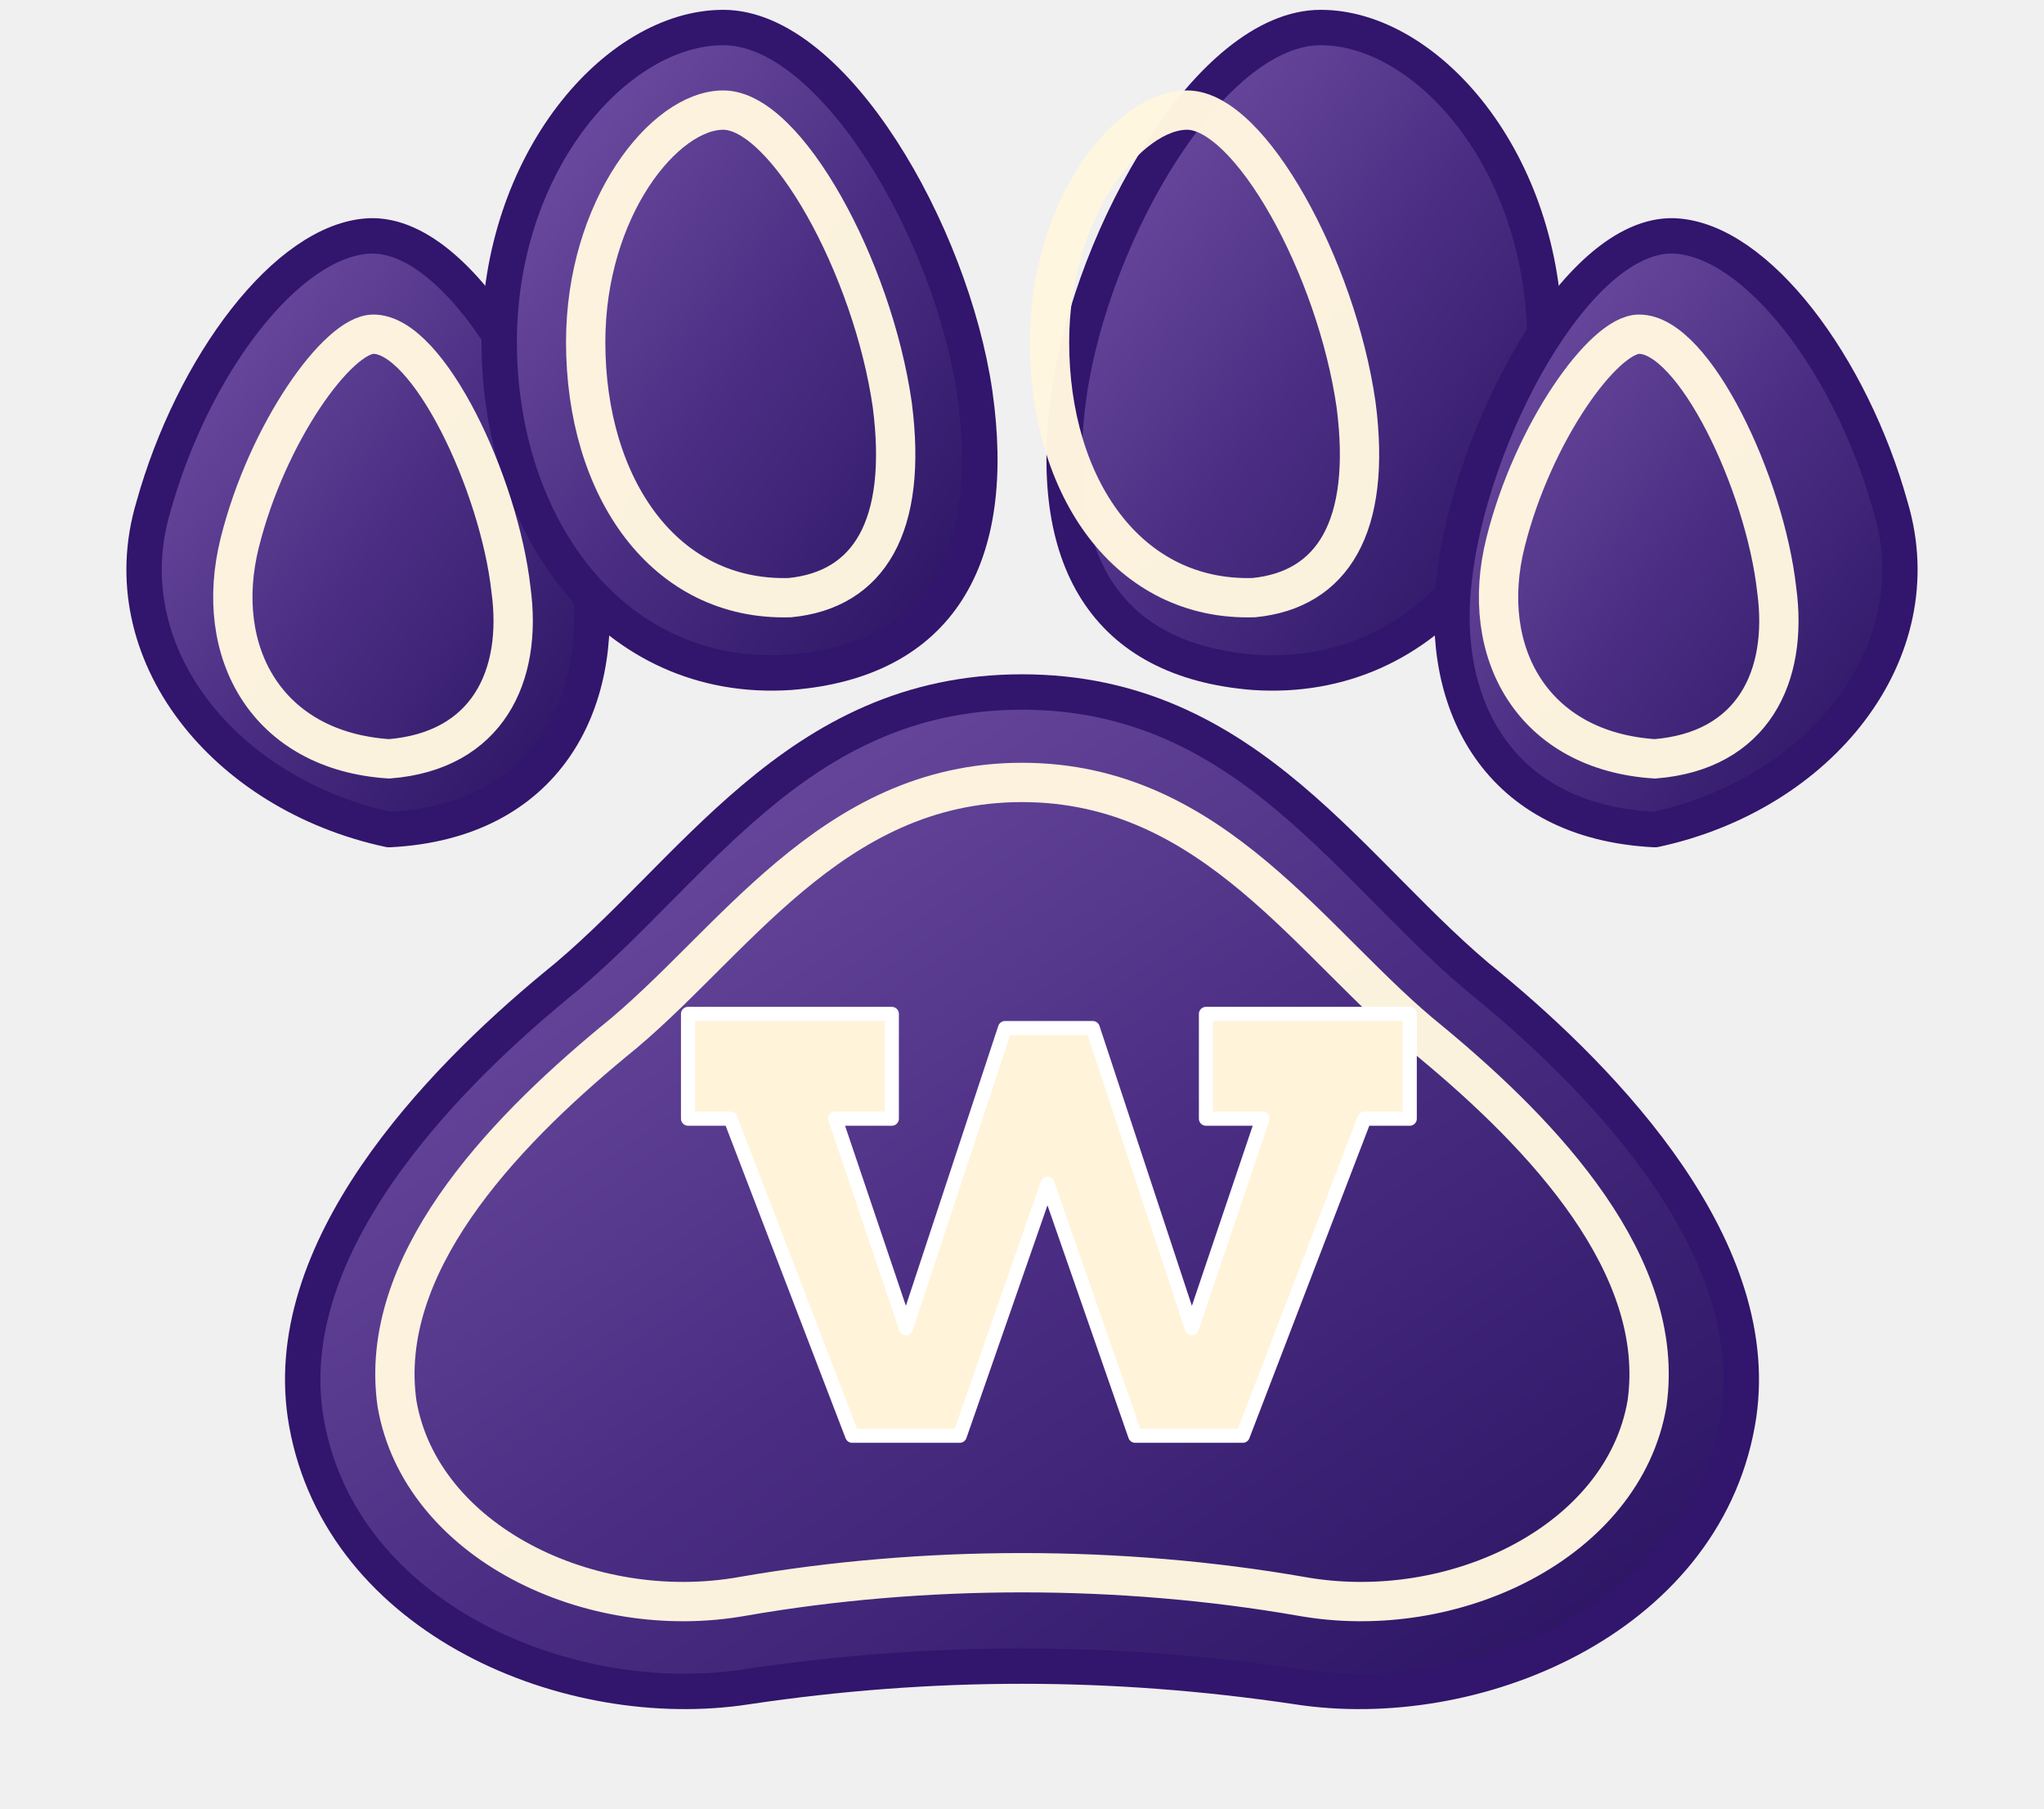
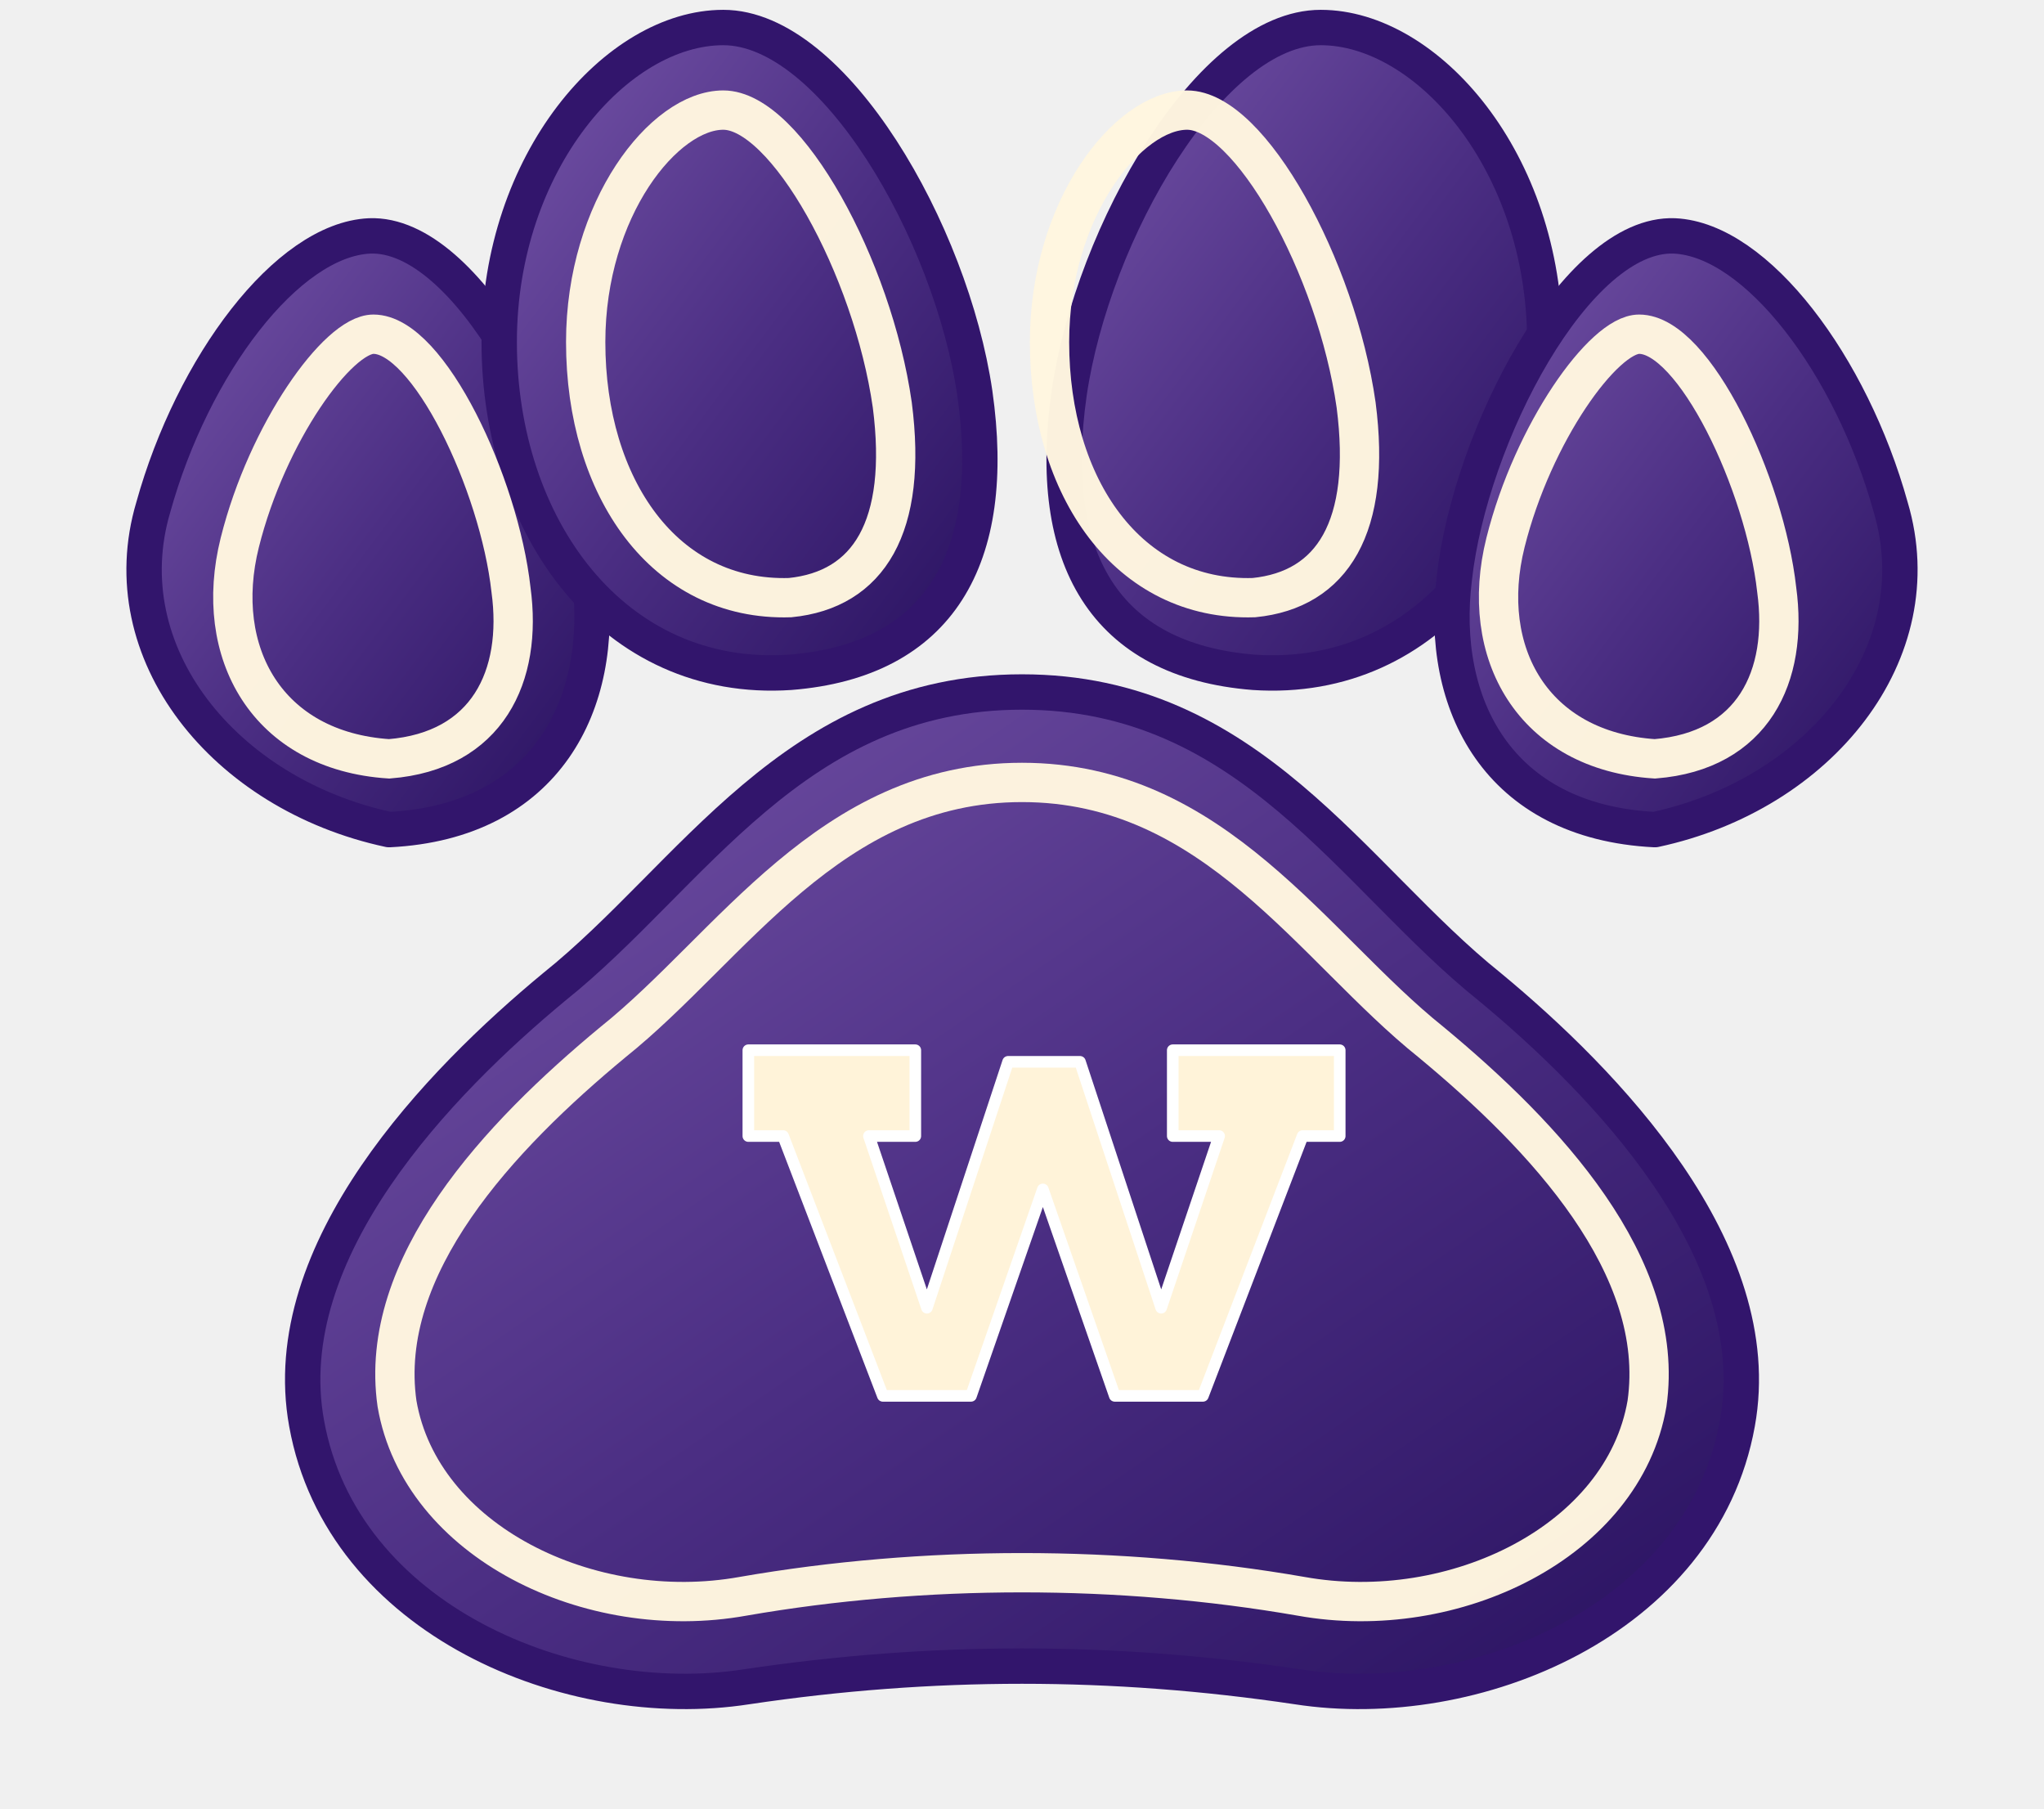
<svg xmlns="http://www.w3.org/2000/svg" viewBox="0 0 520 460" role="img" aria-label="Purple Husky paw with University of Washington W">
  <defs>
    <linearGradient id="p" x1="0" y1="0" x2="1" y2="1">
      <stop stop-color="#7655a9" />
      <stop offset=".52" stop-color="#4b2e83" />
      <stop offset="1" stop-color="#28115f" />
    </linearGradient>
  </defs>
  <g stroke="#32156c" stroke-width="9" stroke-linejoin="round" fill="url(#p)">
    <path d="M99 211C57 202 28 166 39 129c10-36 34-68 55-69 25-1 52 51 56 87 4 32-11 62-51 64Z" />
    <path d="M201 171c-45 3-74-37-74-84 0-46 30-80 57-80 28 0 58 52 64 93 6 42-9 68-47 71Z" />
    <path d="M319 171c-38-3-53-29-47-71 6-41 36-93 64-93 27 0 57 34 57 80 0 47-29 87-74 84Z" />
    <path d="M421 211c-40-2-55-32-51-64 4-36 31-88 56-87 21 1 45 33 55 69 11 37-18 73-60 82Z" />
    <path d="M260 176c58 0 84 47 119 75 29 24 71 67 63 111-9 50-67 74-112 67-47-7-93-7-140 0-45 7-103-17-112-67-8-44 34-87 63-111 35-28 61-75 119-75Z" />
  </g>
  <g stroke="#fff6df" stroke-width="10" fill="none" opacity=".98">
    <path d="M99 193c-31-2-45-27-38-55 7-28 25-53 34-53 14 0 32 38 35 65 3 22-6 41-31 43Z" />
    <path d="M201 152c-32 1-52-28-52-65 0-34 20-59 35-59 16 0 38 40 43 75 4 31-6 47-26 49Z" />
    <path d="M319 152c20-2 30-18 26-49-5-35-27-75-43-75-15 0-35 25-35 59 0 37 20 66 52 65Z" />
    <path d="M421 193c25-2 34-21 31-43-3-27-21-65-35-65-9 0-27 25-34 53-7 28 7 53 38 55Z" />
    <path d="M260 199c49 0 74 42 104 66 29 24 60 57 55 92-6 35-49 56-88 49-46-8-96-8-142 0-39 7-82-14-88-49-5-35 26-68 55-92 30-24 55-66 104-66Z" />
  </g>
-   <g transform="translate(260 309) scale(0.72) translate(-260 -309)">
+   <g transform="translate(260 309) scale(0.59) translate(-260 -309)">
    <path d="M142 238h72v37h-20l25 74 35-106h31l35 106 25-74h-20v-37h72v37h-16l-43 112h-38l-31-89-31 89h-38l-43-112h-15Z" fill="#fff3d9" stroke="#fff" stroke-width="5" stroke-linejoin="round" />
  </g>
</svg>
